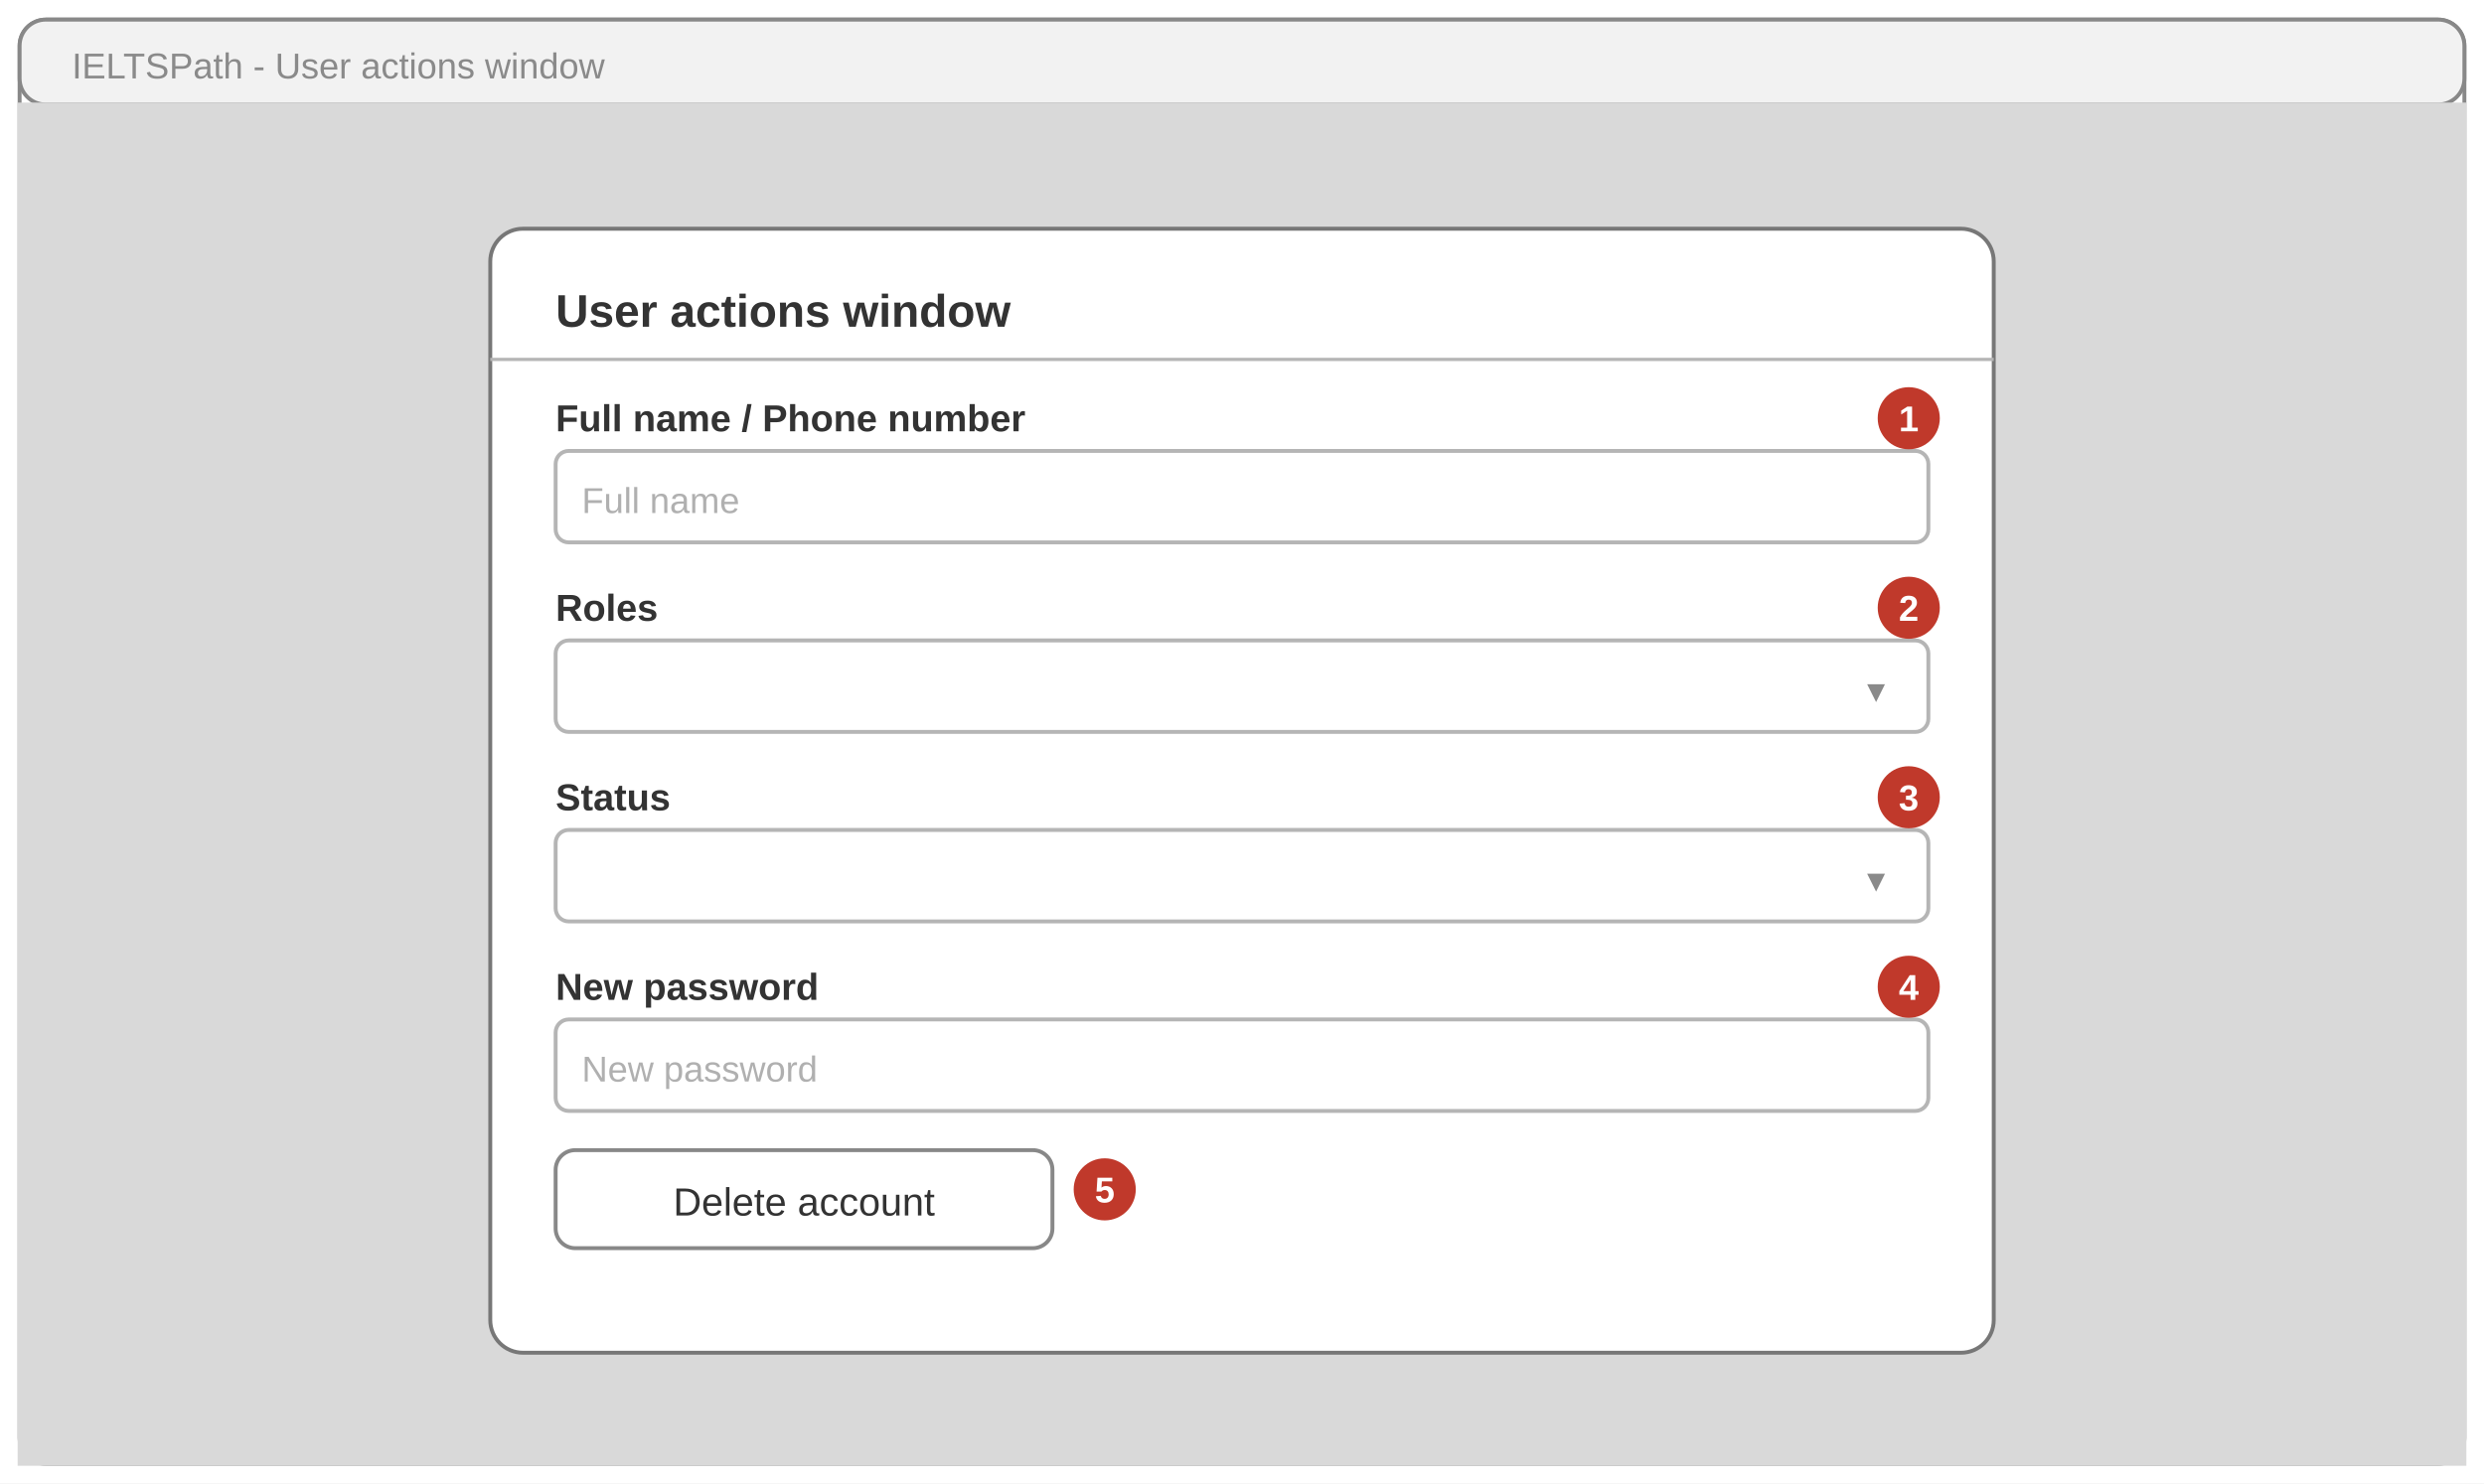
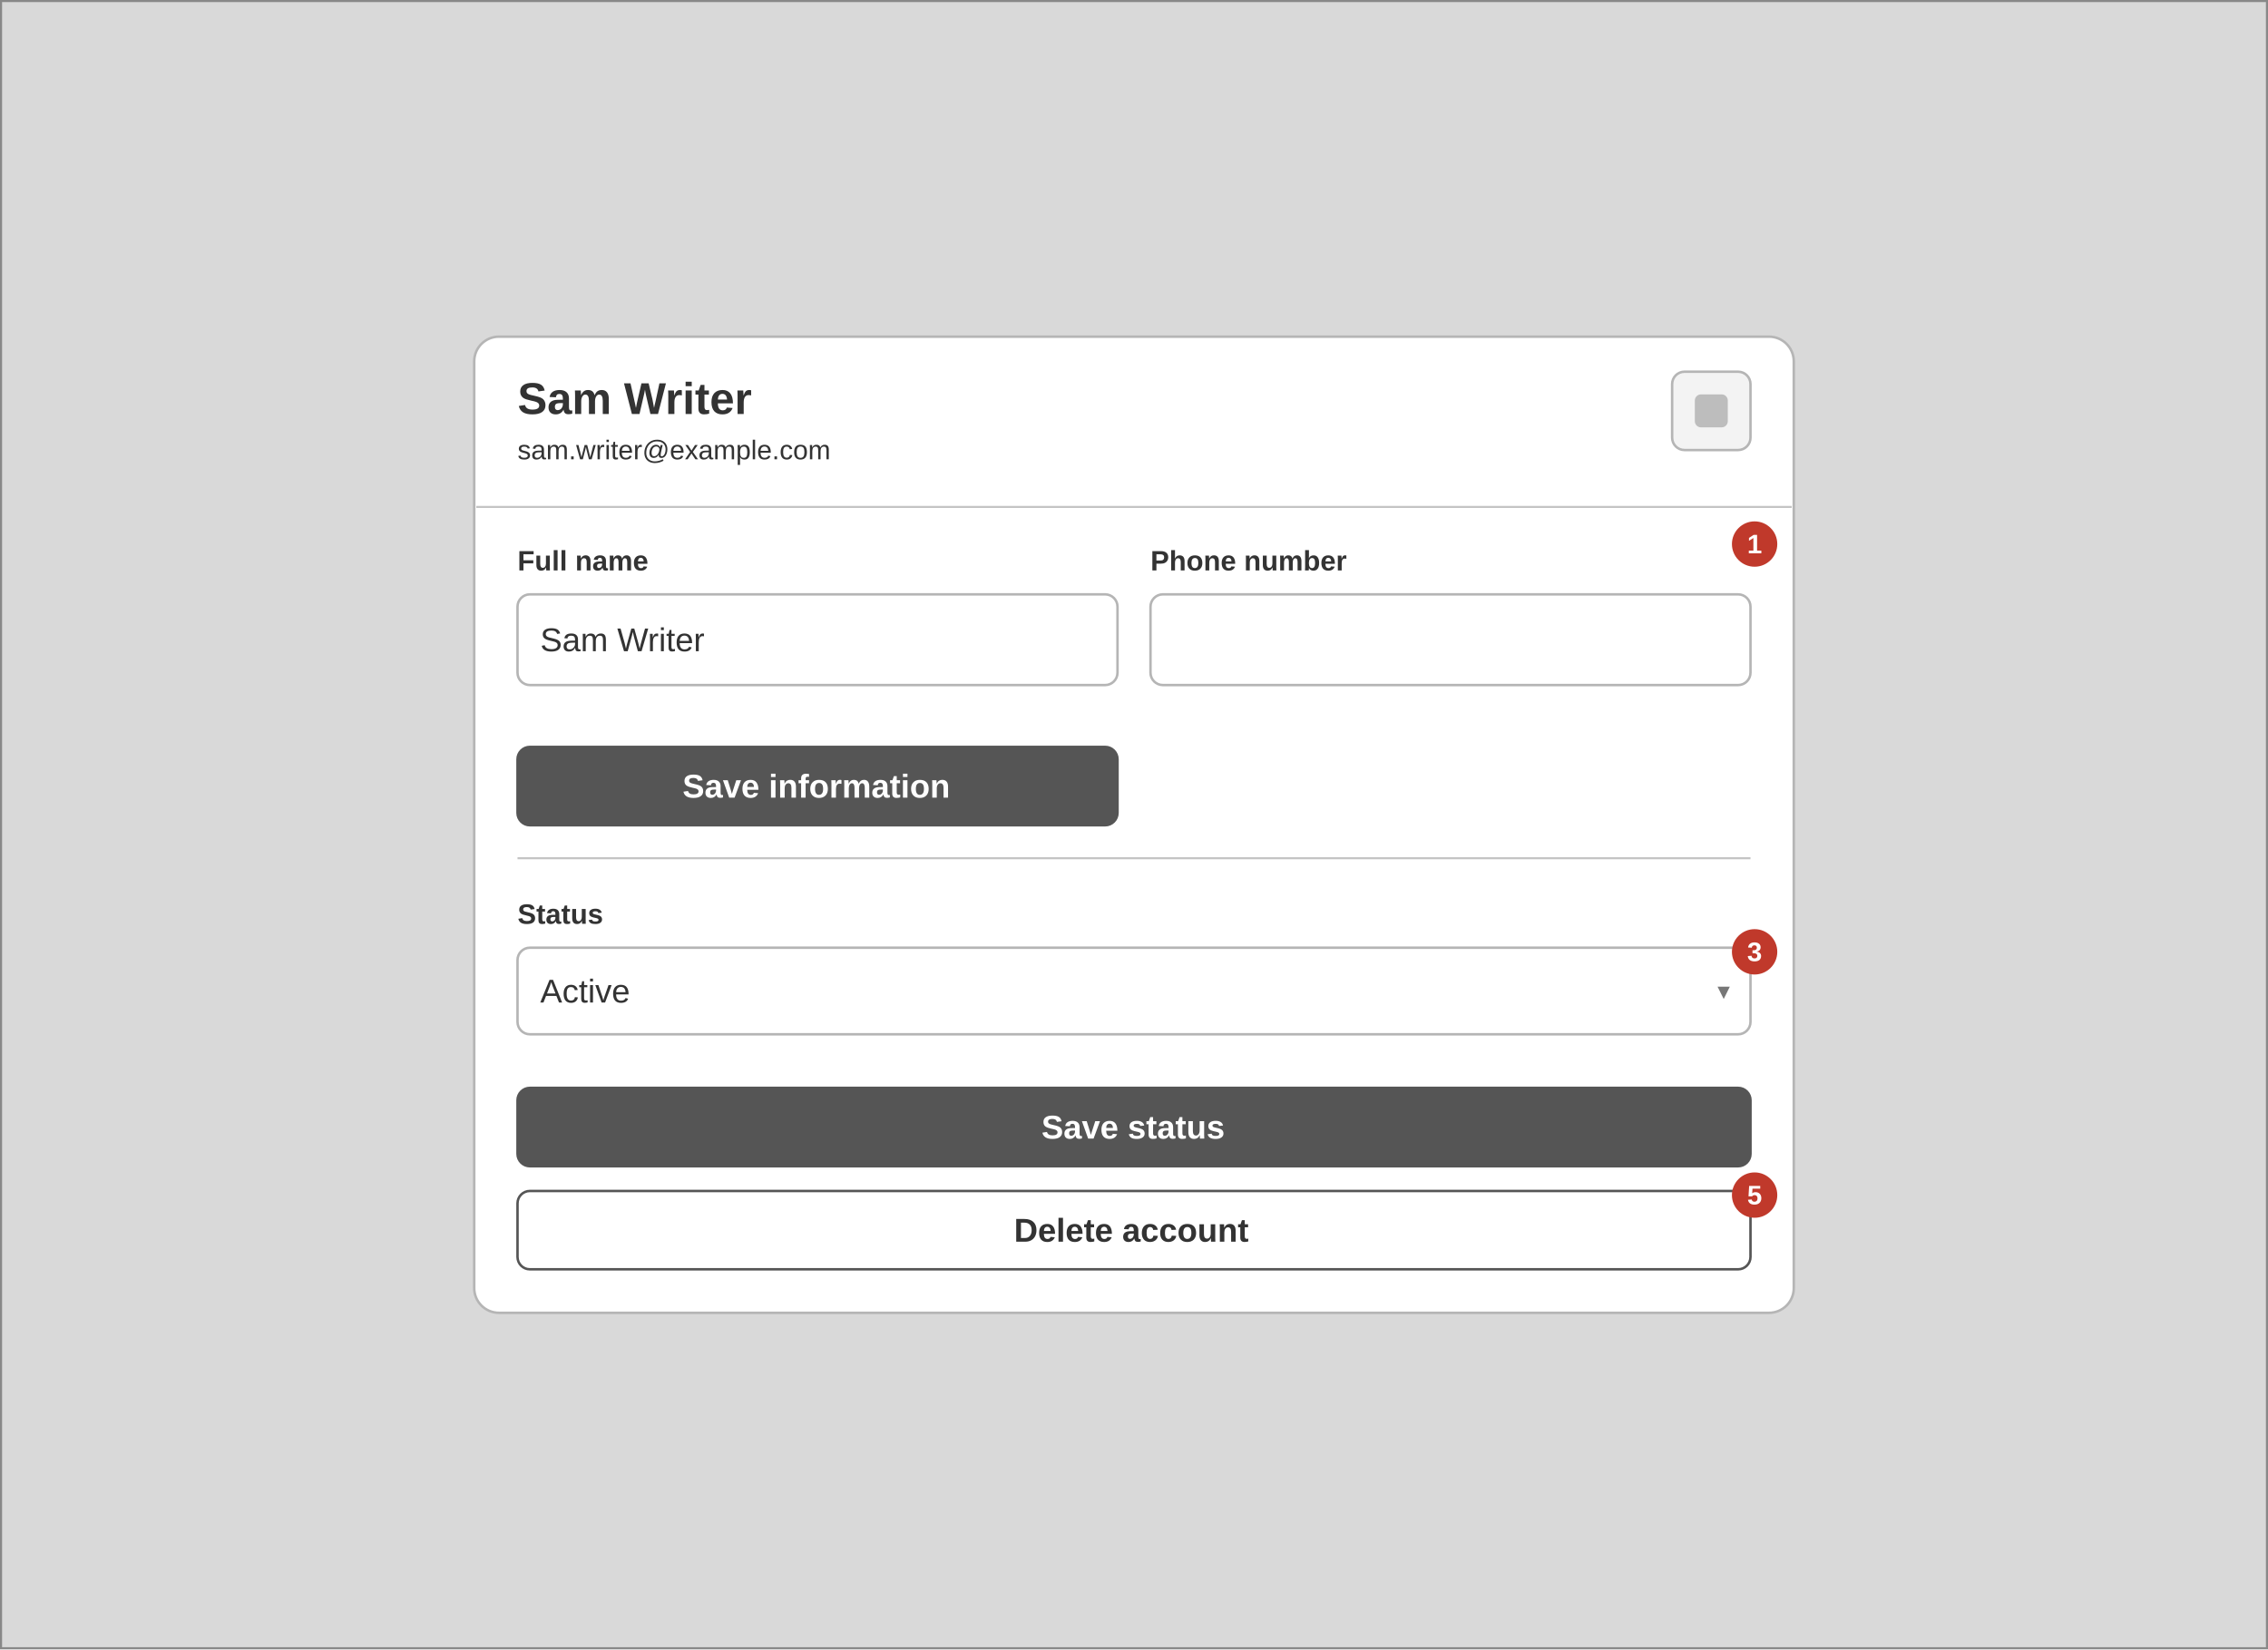
- <svg xmlns="http://www.w3.org/2000/svg" width="760" height="454" viewBox="0 0 760 454">
-   <rect width="760" height="454" fill="#ffffff" />
-   <rect x="6.0" y="6.0" width="748.0" height="442.0" rx="8" fill="#ffffff" stroke="#888888" stroke-width="1.2" />
-   <rect x="6.0" y="6.0" width="748.0" height="26.0" rx="8" fill="#f2f2f2" stroke="#888888" stroke-width="1.2" />
-   <text x="22.0" y="24.0" font-family="Segoe UI, Arial, sans-serif" font-size="11" font-weight="400" fill="#8a8a8a" text-anchor="start">IELTSPath  -  User actions window</text>
-   <rect x="6.0" y="32.0" width="748.0" height="416.0" rx="0" fill="#d9d9d9" stroke="#d9d9d9" stroke-width="1.2" />
-   <rect x="150.0" y="70.0" width="460.0" height="344.0" rx="10" fill="#ffffff" stroke="#777777" stroke-width="1.2" />
-   <text x="170.0" y="100.0" font-family="Segoe UI, Arial, sans-serif" font-size="14" font-weight="700" fill="#333333" text-anchor="start">User actions window</text>
-   <line x1="150.0" y1="110.0" x2="610.0" y2="110.0" stroke="#b5b5b5" />
-   <text x="170.0" y="132.0" font-family="Segoe UI, Arial, sans-serif" font-size="11.5" font-weight="600" fill="#333333" text-anchor="start">Full name / Phone number</text>
-   <rect x="170.0" y="138.0" width="420.0" height="28.0" rx="4" fill="#ffffff" stroke="#b5b5b5" stroke-width="1.2" />
-   <text x="178.0" y="157.0" font-family="Segoe UI, Arial, sans-serif" font-size="11" font-weight="400" fill="#b0b0b0" text-anchor="start">Full name</text>
-   <circle cx="584.0" cy="128.0" r="9.5" fill="#c0392b" />
-   <text x="584.0" y="132.0" font-family="Segoe UI, Arial, sans-serif" font-size="11" font-weight="700" fill="#ffffff" text-anchor="middle">1</text>
-   <text x="170.0" y="190.0" font-family="Segoe UI, Arial, sans-serif" font-size="11.5" font-weight="600" fill="#333333" text-anchor="start">Roles</text>
-   <rect x="170.0" y="196.0" width="420.0" height="28.0" rx="4" fill="#ffffff" stroke="#b5b5b5" stroke-width="1.2" />
-   <text x="574.0" y="215.0" font-family="Segoe UI, Arial, sans-serif" font-size="11" font-weight="400" fill="#8a8a8a" text-anchor="middle">▾</text>
-   <circle cx="584.0" cy="186.0" r="9.5" fill="#c0392b" />
-   <text x="584.0" y="190.0" font-family="Segoe UI, Arial, sans-serif" font-size="11" font-weight="700" fill="#ffffff" text-anchor="middle">2</text>
-   <text x="170.0" y="248.0" font-family="Segoe UI, Arial, sans-serif" font-size="11.5" font-weight="600" fill="#333333" text-anchor="start">Status</text>
-   <rect x="170.0" y="254.0" width="420.0" height="28.0" rx="4" fill="#ffffff" stroke="#b5b5b5" stroke-width="1.2" />
-   <text x="574.0" y="273.0" font-family="Segoe UI, Arial, sans-serif" font-size="11" font-weight="400" fill="#8a8a8a" text-anchor="middle">▾</text>
-   <circle cx="584.0" cy="244.0" r="9.5" fill="#c0392b" />
-   <text x="584.0" y="248.0" font-family="Segoe UI, Arial, sans-serif" font-size="11" font-weight="700" fill="#ffffff" text-anchor="middle">3</text>
-   <text x="170.0" y="306.0" font-family="Segoe UI, Arial, sans-serif" font-size="11.5" font-weight="600" fill="#333333" text-anchor="start">New password</text>
-   <rect x="170.0" y="312.0" width="420.0" height="28.0" rx="4" fill="#ffffff" stroke="#b5b5b5" stroke-width="1.2" />
-   <text x="178.0" y="331.0" font-family="Segoe UI, Arial, sans-serif" font-size="11" font-weight="400" fill="#b0b0b0" text-anchor="start">New password</text>
-   <circle cx="584.0" cy="302.0" r="9.5" fill="#c0392b" />
-   <text x="584.0" y="306.0" font-family="Segoe UI, Arial, sans-serif" font-size="11" font-weight="700" fill="#ffffff" text-anchor="middle">4</text>
-   <rect x="170.0" y="352.0" width="152.0" height="30.0" rx="6" fill="#ffffff" stroke="#888888" stroke-width="1.2" />
-   <text x="246.0" y="372.0" font-family="Segoe UI, Arial, sans-serif" font-size="12" font-weight="400" fill="#333333" text-anchor="middle">Delete account</text>
-   <circle cx="338.0" cy="364.0" r="9.5" fill="#c0392b" />
-   <text x="338.0" y="368.0" font-family="Segoe UI, Arial, sans-serif" font-size="11" font-weight="700" fill="#ffffff" text-anchor="middle">5</text>
+ <svg xmlns="http://www.w3.org/2000/svg" width="1100" height="800" viewBox="0 0 1100 800">
+   <rect width="1100" height="800" fill="#ffffff" />
+   <rect x="0.0" y="0.0" width="1100.0" height="800.0" rx="0.0" fill="#d9d9d9" stroke="none" stroke-width="1.2" />
+   <rect x="230.0" y="163.3" width="640.0" height="473.5" rx="12.0" fill="#ffffff" stroke="#b5b5b5" stroke-width="1.2" />
+   <line x1="231.0" y1="245.9" x2="869.0" y2="245.9" stroke="#c4c4c4" />
+   <text x="251.0" y="200.8" font-family="Segoe UI, Arial, sans-serif" font-size="21.6" font-weight="700" fill="#333333" text-anchor="start" textLength="117.0" lengthAdjust="spacingAndGlyphs">Sam Writer</text>
+   <text x="251.0" y="222.8" font-family="Segoe UI, Arial, sans-serif" font-size="13.12" font-weight="400" fill="#333333" text-anchor="start" textLength="160.8" lengthAdjust="spacingAndGlyphs">sam.writer@example.com</text>
+   <rect x="811.0" y="180.3" width="38.0" height="38.0" rx="6.0" fill="#f3f3f3" stroke="#b5b5b5" stroke-width="1.2" />
+   <rect x="822.0" y="191.3" width="16.0" height="16.0" rx="3" fill="#bdbdbd" />
+   <text x="251.0" y="276.7" font-family="Segoe UI, Arial, sans-serif" font-size="13.6" font-weight="700" fill="#333333" text-anchor="start" textLength="62.8" lengthAdjust="spacingAndGlyphs">Full name</text>
+   <rect x="251.0" y="288.3" width="291.0" height="44.0" rx="6.0" fill="#ffffff" stroke="#b5b5b5" stroke-width="1.2" />
+   <text x="262.0" y="315.9" font-family="Segoe UI, Arial, sans-serif" font-size="16" font-weight="400" fill="#333333" text-anchor="start">Sam Writer</text>
+   <text x="558.0" y="276.7" font-family="Segoe UI, Arial, sans-serif" font-size="13.6" font-weight="700" fill="#333333" text-anchor="start" textLength="96.0" lengthAdjust="spacingAndGlyphs">Phone number</text>
+   <rect x="558.0" y="288.3" width="291.0" height="44.0" rx="6.0" fill="#ffffff" stroke="#b5b5b5" stroke-width="1.2" />
+   <rect x="251.0" y="362.3" width="291.0" height="38.0" rx="6.0" fill="#555555" stroke="#555555" stroke-width="1.2" />
+   <text x="331.0" y="386.9" font-family="Segoe UI, Arial, sans-serif" font-size="16" font-weight="700" fill="#ffffff" text-anchor="start" textLength="131.0" lengthAdjust="spacingAndGlyphs">Save information</text>
+   <line x1="251.0" y1="416.3" x2="849.0" y2="416.3" stroke="#c4c4c4" />
+   <text x="251.0" y="448.1" font-family="Segoe UI, Arial, sans-serif" font-size="13.6" font-weight="700" fill="#333333" text-anchor="start" textLength="42.1" lengthAdjust="spacingAndGlyphs">Status</text>
+   <rect x="251.0" y="459.7" width="598.0" height="42.0" rx="6.0" fill="#ffffff" stroke="#b5b5b5" stroke-width="1.2" />
+   <text x="262.0" y="486.3" font-family="Segoe UI, Arial, sans-serif" font-size="16" font-weight="400" fill="#333333" text-anchor="start">Active</text>
+   <text x="833.0" y="484.7" font-family="Segoe UI, Arial, sans-serif" font-size="12" font-weight="400" fill="#777777" text-anchor="start">▾</text>
+   <rect x="251.0" y="527.7" width="598.0" height="38.0" rx="6.0" fill="#555555" stroke="#555555" stroke-width="1.2" />
+   <text x="505.1" y="552.3" font-family="Segoe UI, Arial, sans-serif" font-size="16" font-weight="700" fill="#ffffff" text-anchor="start" textLength="89.9" lengthAdjust="spacingAndGlyphs">Save status</text>
+   <rect x="251.0" y="577.7" width="598.0" height="38.0" rx="6.0" fill="#ffffff" stroke="#555555" stroke-width="1.2" />
+   <text x="491.8" y="602.3" font-family="Segoe UI, Arial, sans-serif" font-size="16" font-weight="700" fill="#333333" text-anchor="start" textLength="116.5" lengthAdjust="spacingAndGlyphs">Delete account</text>
+   <circle cx="851.0" cy="263.9" r="11" fill="#c0392b" />
+   <text x="851.0" y="268.4" font-family="Segoe UI, Arial, sans-serif" font-size="13" font-weight="700" fill="#ffffff" text-anchor="middle">1</text>
+   <circle cx="851.0" cy="461.7" r="11" fill="#c0392b" />
+   <text x="851.0" y="466.2" font-family="Segoe UI, Arial, sans-serif" font-size="13" font-weight="700" fill="#ffffff" text-anchor="middle">3</text>
+   <circle cx="851.0" cy="579.7" r="11" fill="#c0392b" />
+   <text x="851.0" y="584.2" font-family="Segoe UI, Arial, sans-serif" font-size="13" font-weight="700" fill="#ffffff" text-anchor="middle">5</text>
+   <rect x="0.5" y="0.5" width="1099" height="799" fill="none" stroke="#888888" />
</svg>
